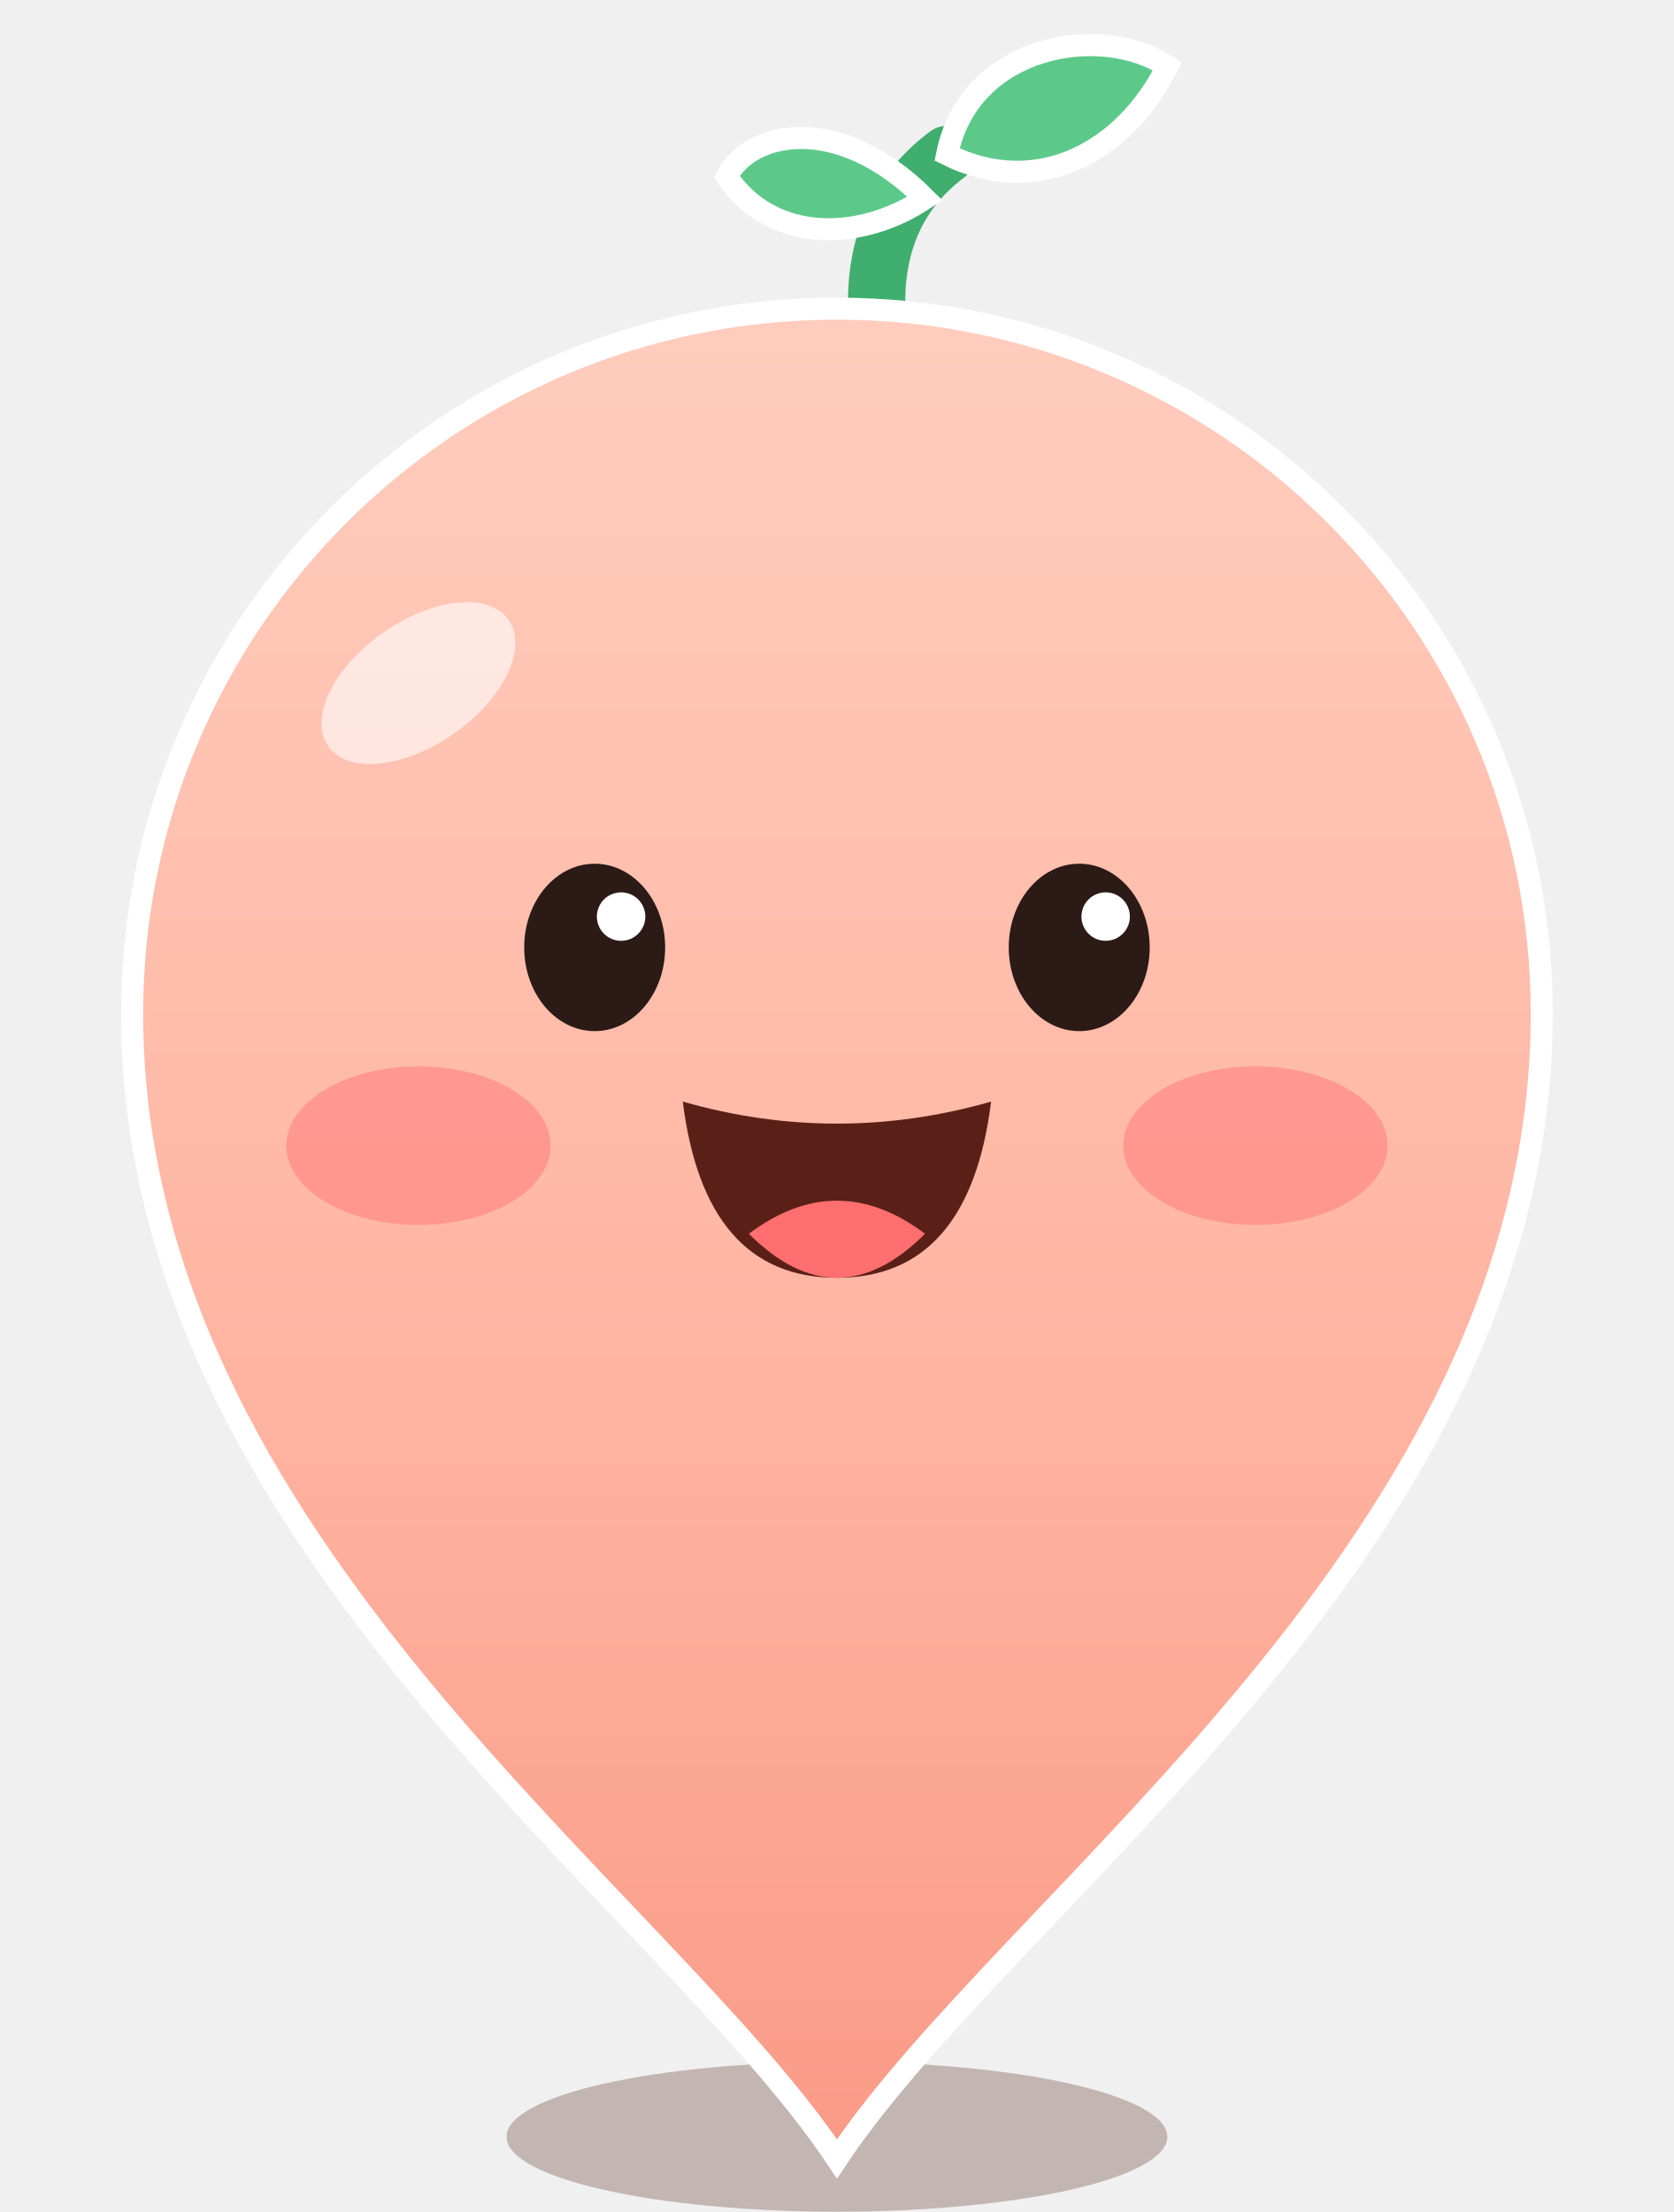
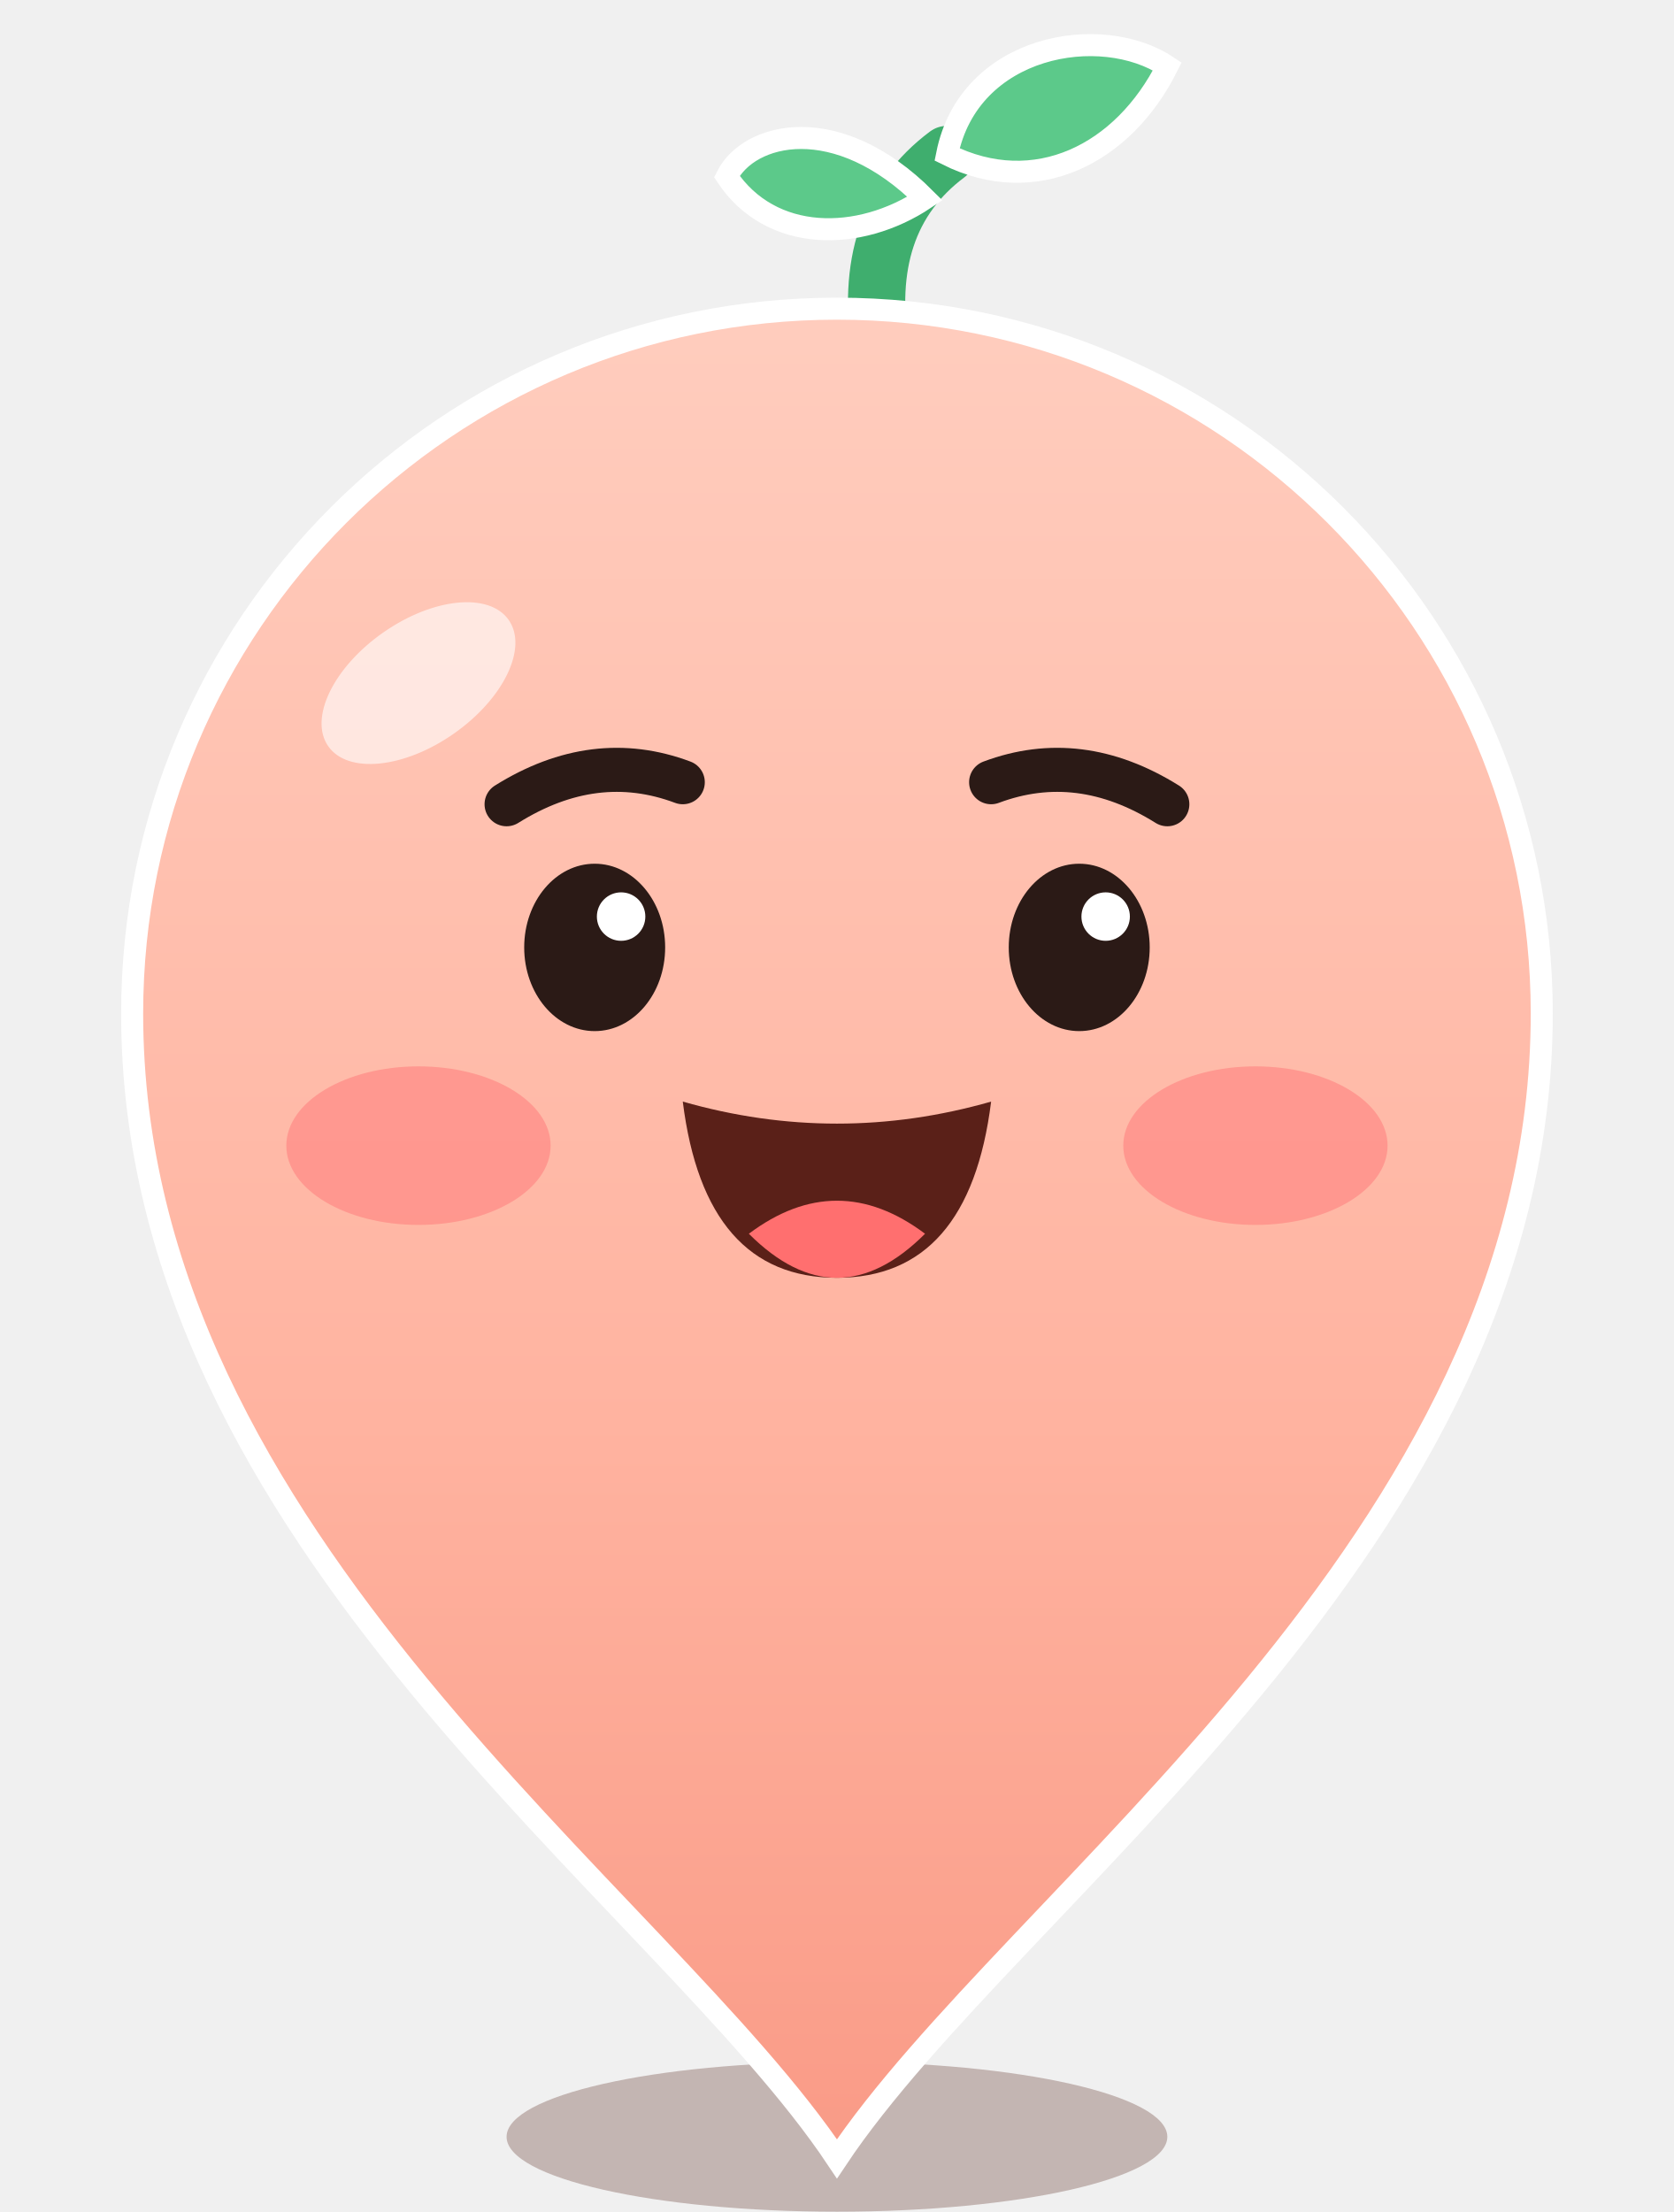
<svg xmlns="http://www.w3.org/2000/svg" width="56" height="74" viewBox="22 2 76 100.4">
  <defs>
    <linearGradient id="peach-body" x1="0" y1="0" x2="0" y2="1">
      <stop offset="0" stop-color="#FFCDBE" />
      <stop offset="0.6" stop-color="#FFB3A0" />
      <stop offset="1" stop-color="#F99A86" />
    </linearGradient>
  </defs>
  <ellipse id="그림자" cx="60" cy="99" rx="15" ry="3.4" fill="#5A2A20" opacity="0.3" />
  <g id="새싹">
    <path d="M62 18 Q61 12 65 9" stroke="#3FAE6E" stroke-width="2.6" stroke-linecap="round" fill="none" />
    <path d="M65 9 C66 4 72 3 75 5 C73 9 69 11 65 9Z" fill="#5CC98A" stroke="#FFFFFF" stroke-width="1" />
    <path d="M64 11 C60 7 56 8 55 10 C57 13 61 13 64 11Z" fill="#5CC98A" stroke="#FFFFFF" stroke-width="1" />
  </g>
  <path id="몸" d="M60 100 C52 88 28 72 28 48 A32 32 0 1 1 92 48 C92 72 68 88 60 100 Z" fill="url(#peach-body)" />
  <path id="외곽선" d="M60 100 C52 88 28 72 28 48 A32 32 0 1 1 92 48 C92 72 68 88 60 100 Z" fill="none" stroke="#FFFFFF" stroke-width="1" />
  <ellipse id="반짝" cx="41" cy="33" rx="5" ry="2.8" transform="rotate(-35 41 33)" fill="#FFFFFF" opacity="0.6" />
  <g id="얼굴">
+     <g id="눈썹" stroke="#2B1A16" stroke-width="2" stroke-linecap="round" fill="none">
+       <path d="M45 38.5 Q49 36 53 37.5" />
+       <path d="M67 37.5 Q71 36 75 38.5" />
+     </g>
    <ellipse cx="41" cy="54" rx="6" ry="3.6" fill="#FF7C7C" opacity="0.55" />
    <ellipse cx="79" cy="54" rx="6" ry="3.6" fill="#FF7C7C" opacity="0.55" />
    <ellipse cx="49" cy="45" rx="3.2" ry="3.8" fill="#2B1A16" />
    <ellipse cx="71" cy="45" rx="3.2" ry="3.8" fill="#2B1A16" />
    <circle cx="50.2" cy="43.6" r="1.1" fill="#FFFFFF" />
    <circle cx="72.2" cy="43.6" r="1.1" fill="#FFFFFF" />
    <path d="M53 52 Q60 54 67 52 Q66 60 60 60 Q54 60 53 52Z" fill="#5A2018" />
    <path d="M56 58 Q60 55 64 58 Q62 60 60 60 Q58 60 56 58Z" fill="#FF6F6F" />
  </g>
</svg>
